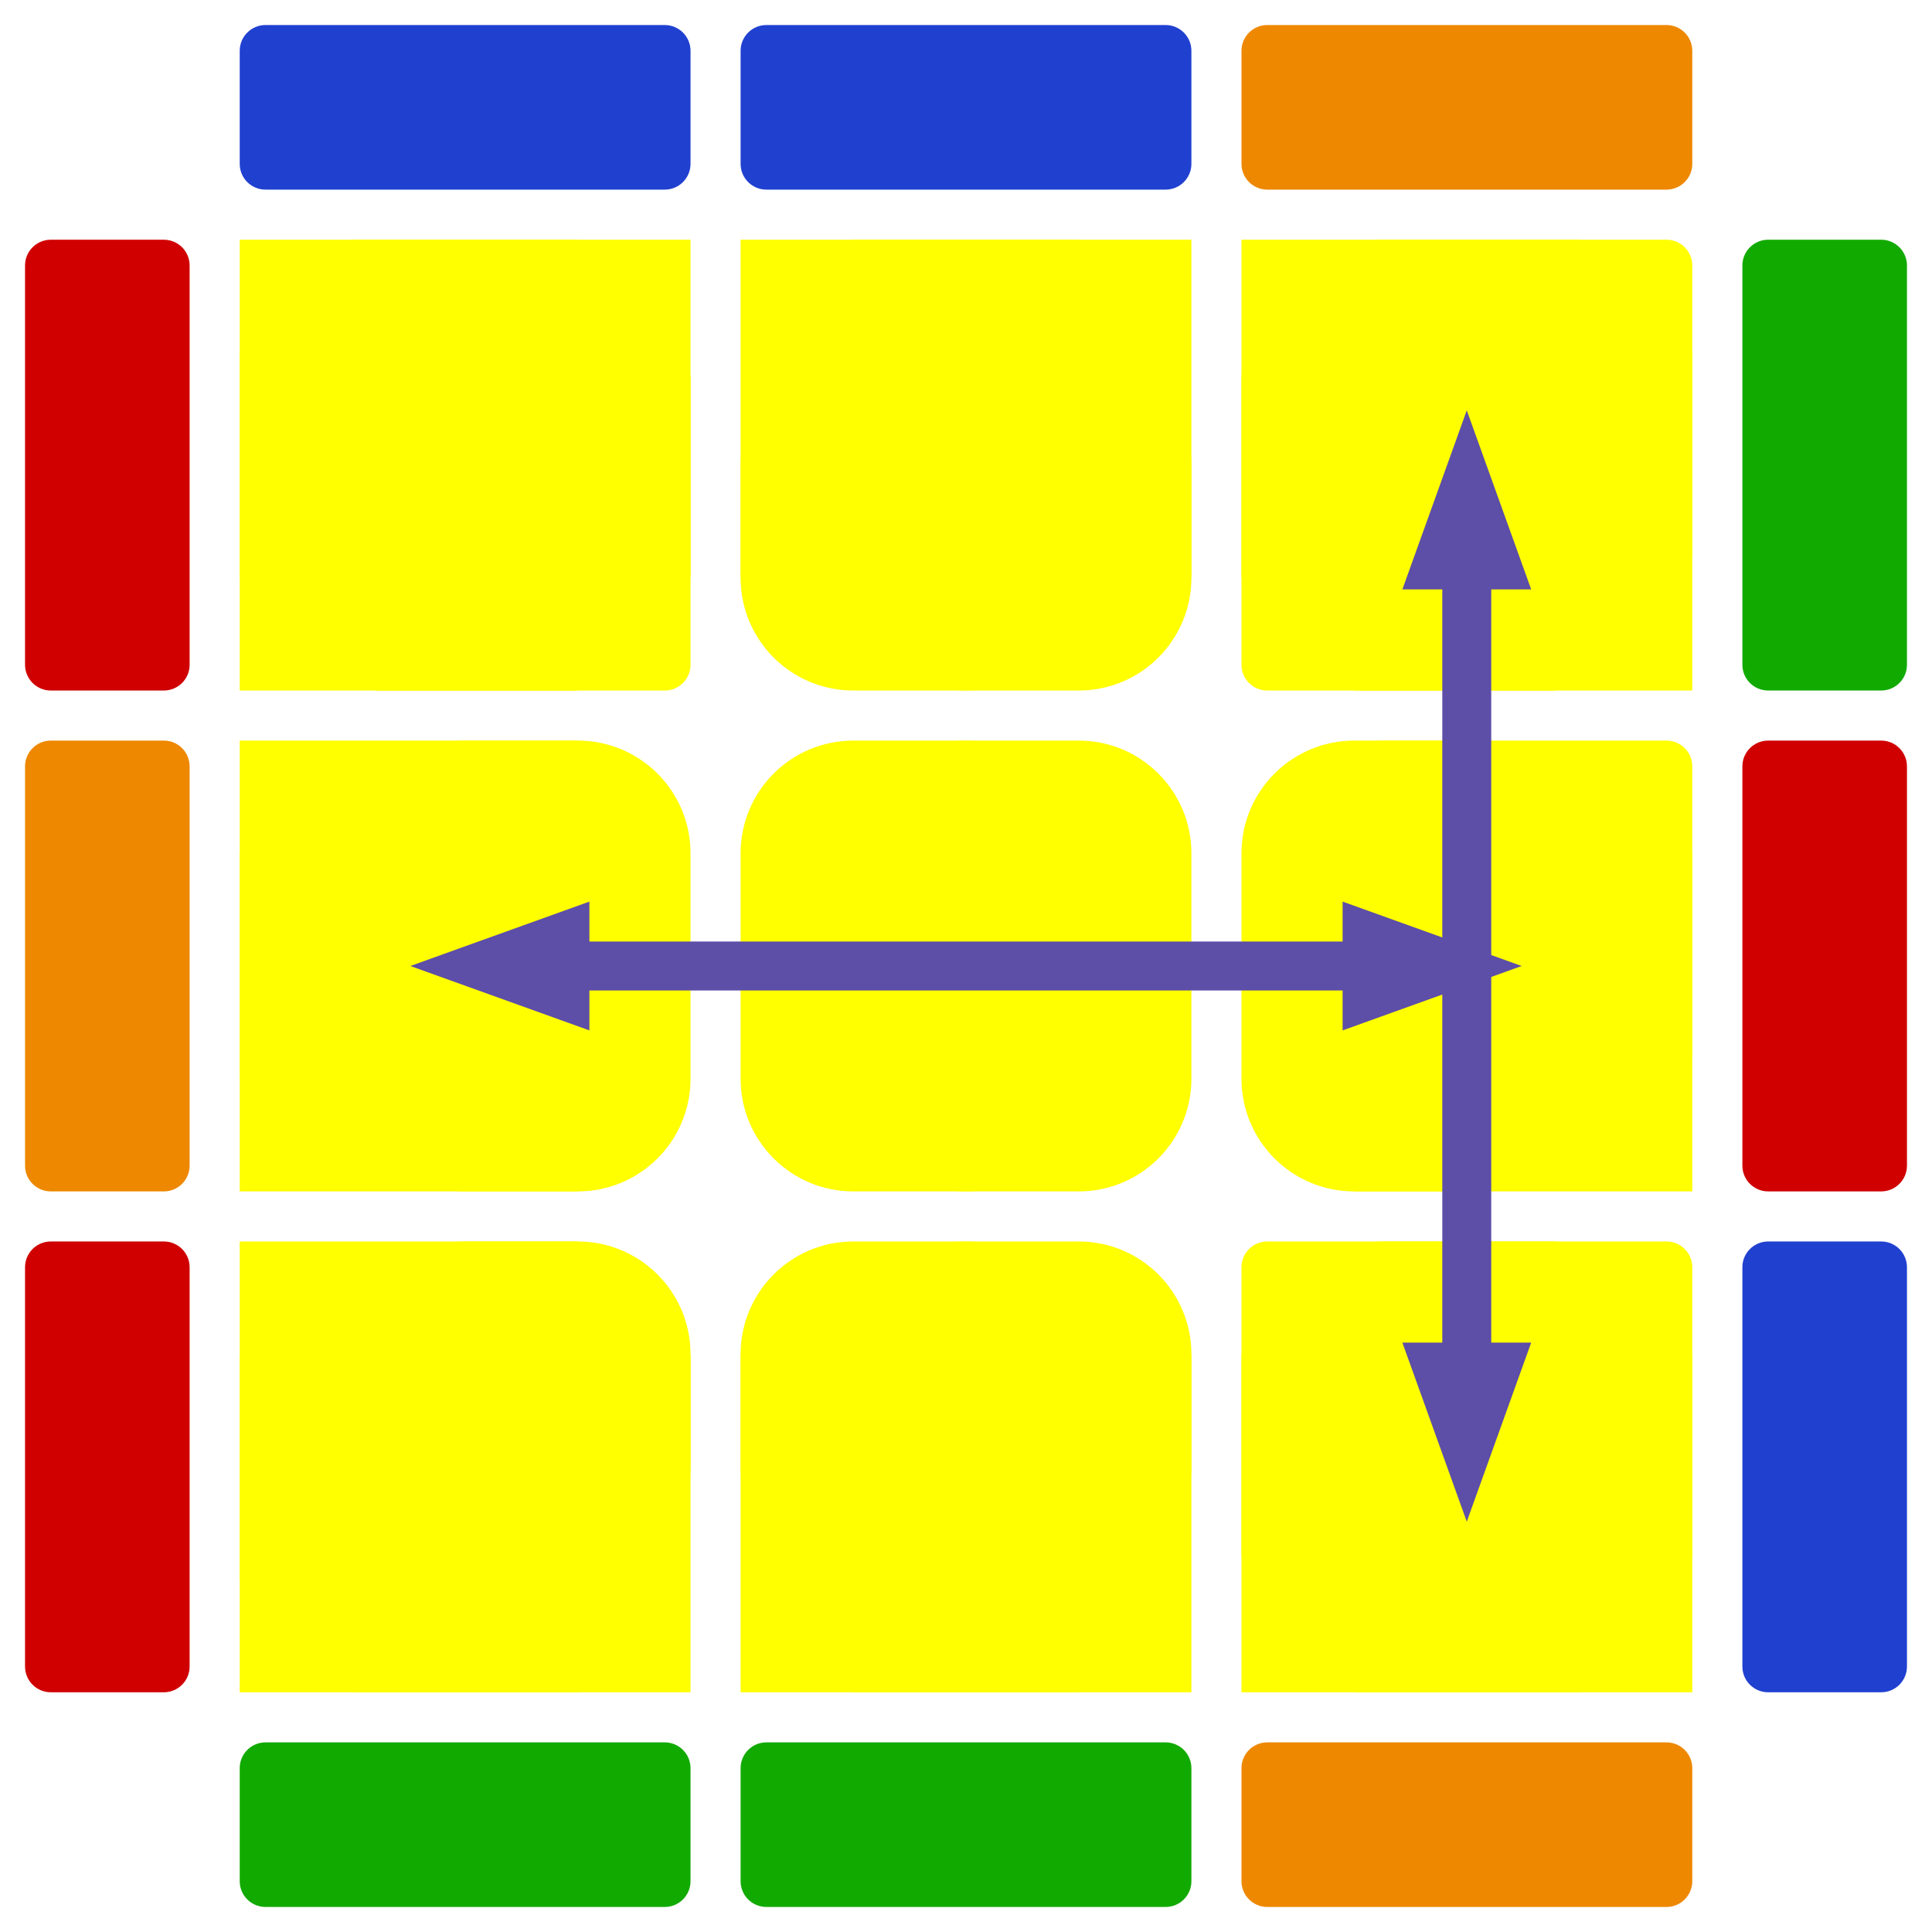
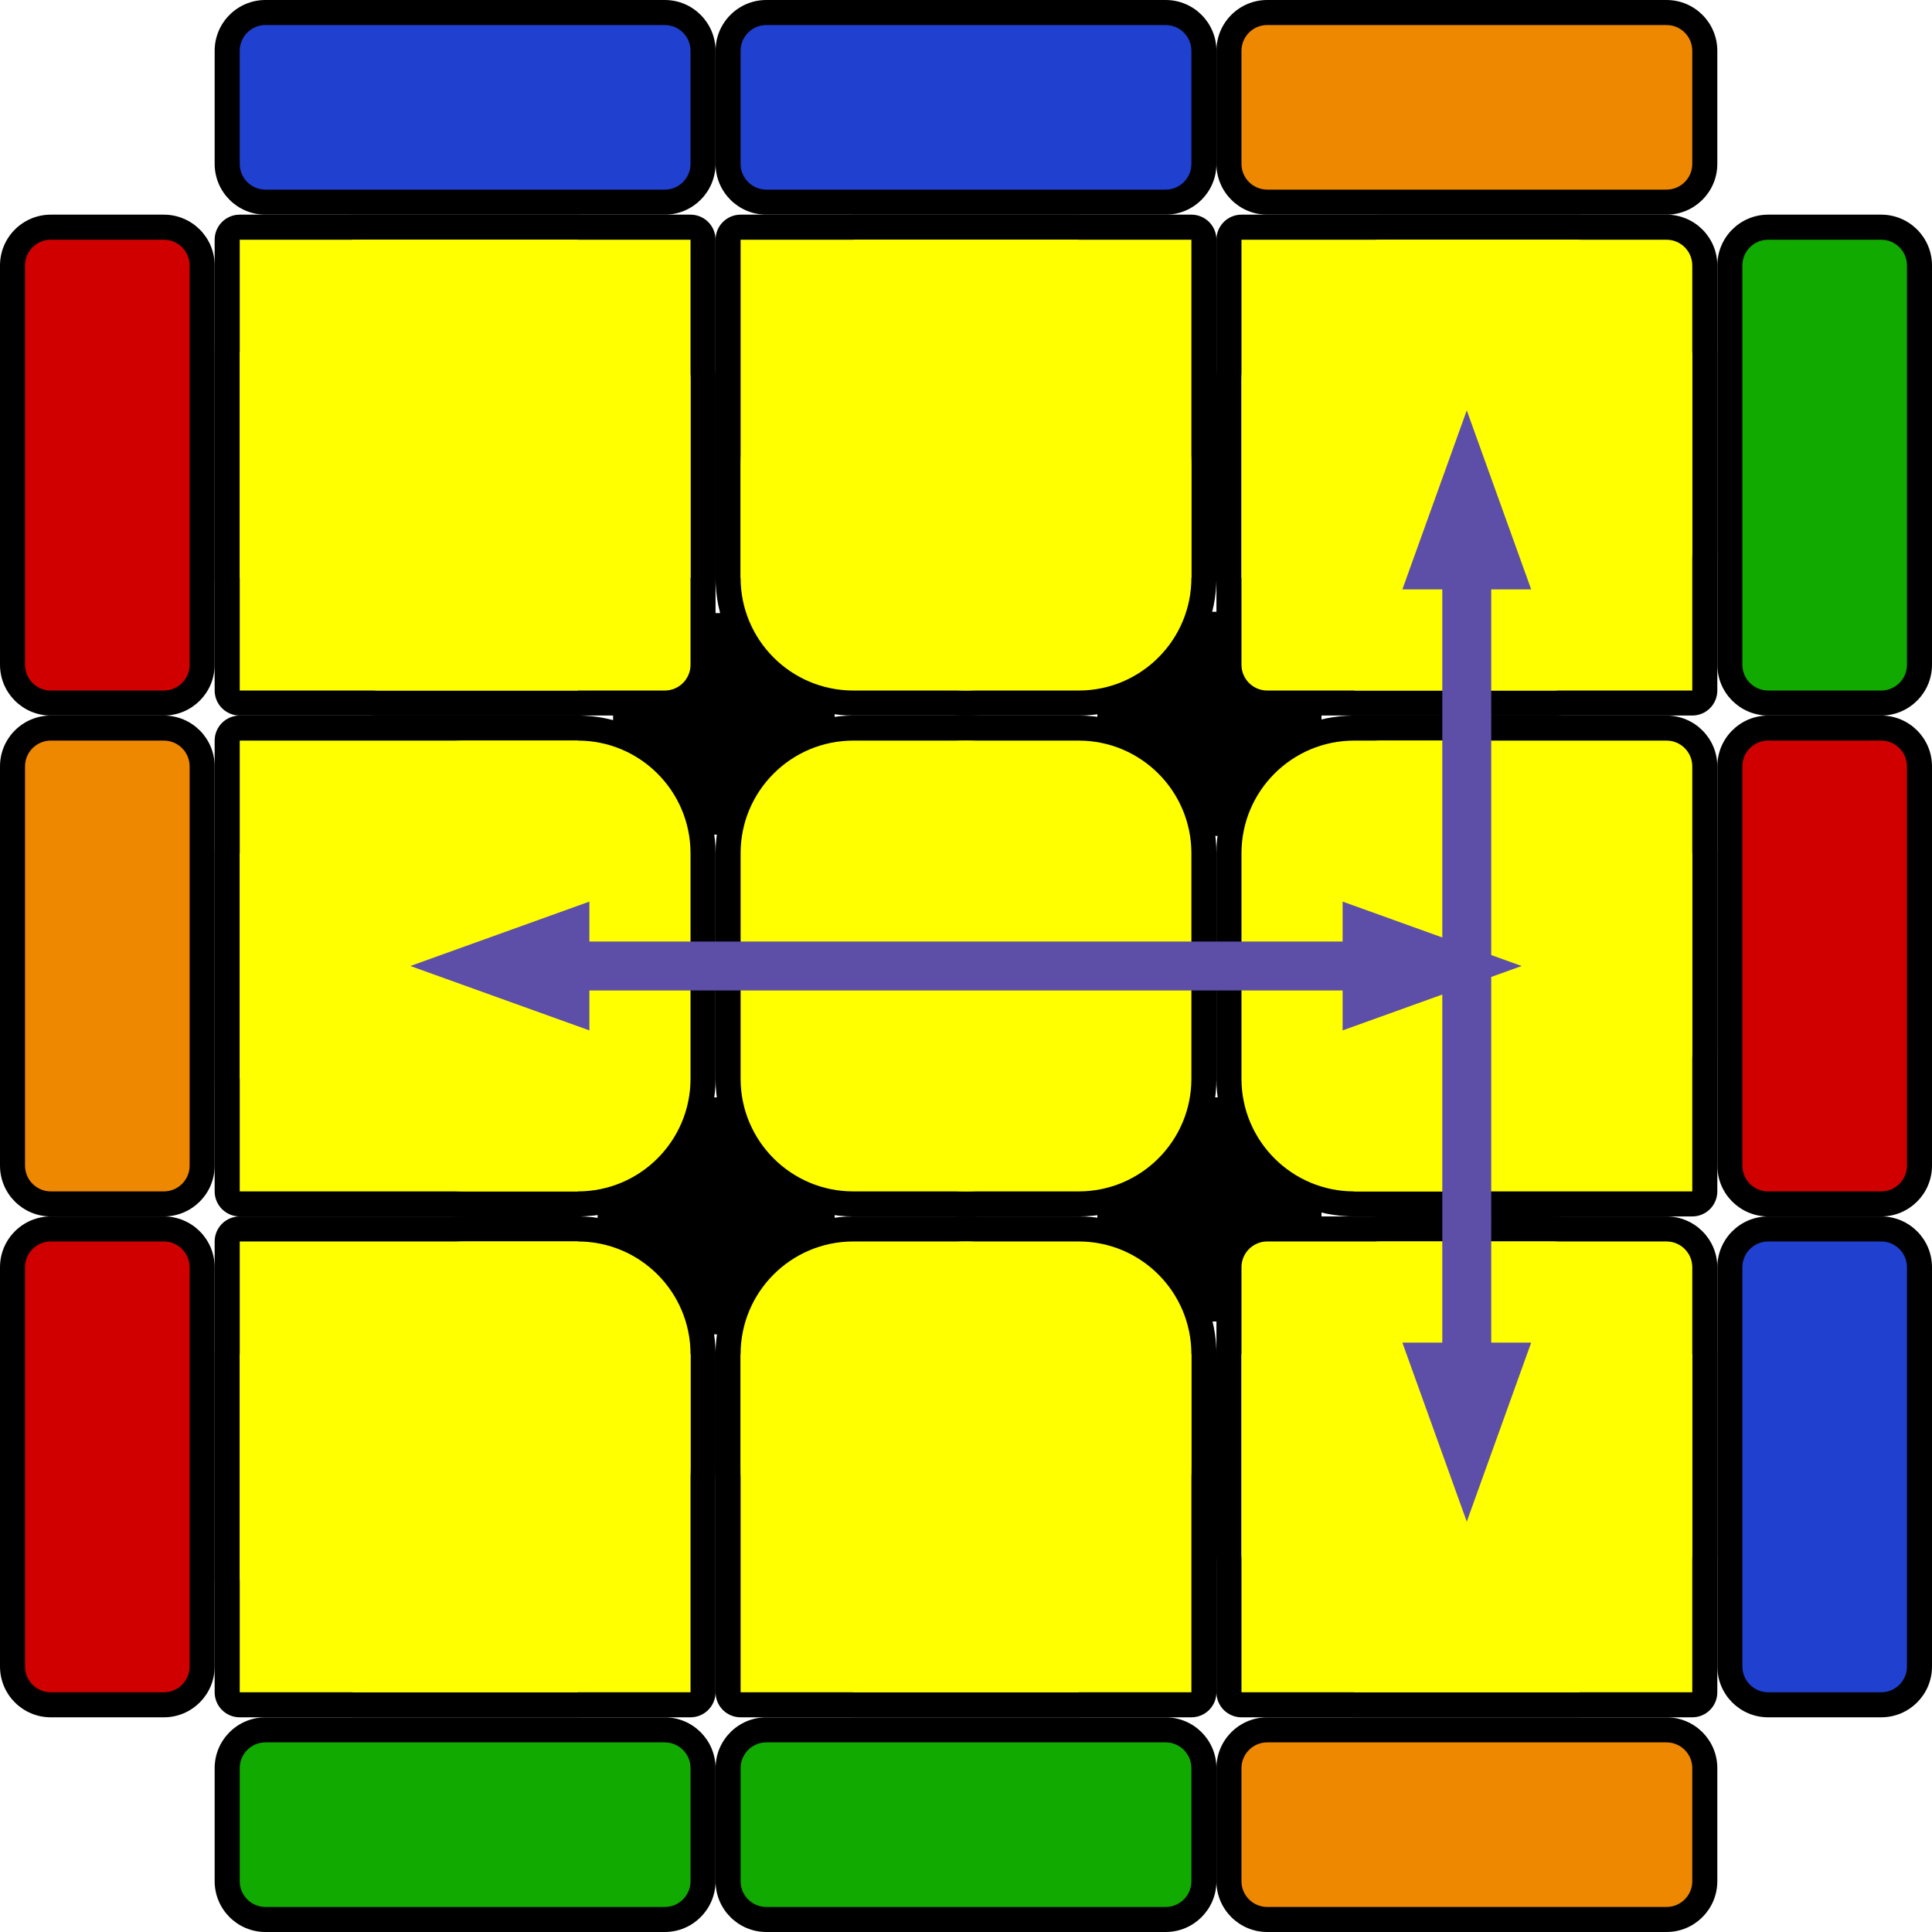
<svg xmlns="http://www.w3.org/2000/svg" version="1.1" viewBox="0 0 75 75" width="75" height="75">
-   <rect width="13.125" height="13.125" x="9.306" y="9.306" rx="0" ry="0" fill="#ffff00" />
-   <rect width="13.125" height="13.125" x="9.306" y="13.681" rx="0" ry="0" fill="#ffff00" />
-   <rect width="13.125" height="13.125" x="13.681" y="9.306" rx="0" ry="0" fill="#ffff00" />
-   <rect width="13.125" height="13.125" x="13.681" y="13.681" rx="1" ry="1" fill="#ffff00" />
-   <rect width="13.125" height="13.125" x="9.306" y="28.75" rx="0" ry="0" fill="#ffff00" />
-   <rect width="13.125" height="13.125" x="9.306" y="33.125" rx="0" ry="0" fill="#ffff00" />
+   <rect width="15.069" height="15.069" x="8.333" y="8.333" rx="0.972" ry="0.972" fill="#000000" />
+   <rect width="15.069" height="15.069" x="8.333" y="12.708" rx="0.972" ry="0.972" fill="#000000" />
+   <rect width="15.069" height="15.069" x="12.708" y="8.333" rx="0.972" ry="0.972" fill="#000000" />
+   <rect width="15.069" height="15.069" x="12.708" y="12.708" rx="1.972" ry="1.972" fill="#000000" />
+   <rect width="15.069" height="15.069" x="27.778" y="8.333" rx="0.972" ry="0.972" fill="#000000" />
+   <rect width="15.069" height="15.069" x="27.778" y="12.708" rx="5.347" ry="5.347" fill="#000000" />
+   <rect width="15.069" height="15.069" x="32.153" y="8.333" rx="0.972" ry="0.972" fill="#000000" />
+   <rect width="15.069" height="15.069" x="32.153" y="12.708" rx="5.347" ry="5.347" fill="#000000" />
+   <rect width="15.069" height="15.069" x="47.222" y="8.333" rx="0.972" ry="0.972" fill="#000000" />
+   <rect width="15.069" height="15.069" x="47.222" y="12.708" rx="1.972" ry="1.972" fill="#000000" />
+   <rect width="15.069" height="15.069" x="51.597" y="8.333" rx="1.972" ry="1.972" fill="#000000" />
+   <rect width="15.069" height="15.069" x="51.597" y="12.708" rx="0.972" ry="0.972" fill="#000000" />
+   <rect width="15.069" height="15.069" x="8.333" y="27.778" rx="0.972" ry="0.972" fill="#000000" />
+   <rect width="15.069" height="15.069" x="8.333" y="32.153" rx="0.972" ry="0.972" fill="#000000" />
+   <rect width="15.069" height="15.069" x="12.708" y="27.778" rx="5.347" ry="5.347" fill="#000000" />
+   <rect width="15.069" height="15.069" x="12.708" y="32.153" rx="5.347" ry="5.347" fill="#000000" />
+   <rect width="15.069" height="15.069" x="27.778" y="27.778" rx="5.347" ry="5.347" fill="#000000" />
+   <rect width="15.069" height="15.069" x="27.778" y="32.153" rx="5.347" ry="5.347" fill="#000000" />
+   <rect width="15.069" height="15.069" x="32.153" y="27.778" rx="5.347" ry="5.347" fill="#000000" />
+   <rect width="15.069" height="15.069" x="32.153" y="32.153" rx="5.347" ry="5.347" fill="#000000" />
+   <rect width="15.069" height="15.069" x="47.222" y="27.778" rx="5.347" ry="5.347" fill="#000000" />
+   <rect width="15.069" height="15.069" x="47.222" y="32.153" rx="5.347" ry="5.347" fill="#000000" />
+   <rect width="15.069" height="15.069" x="51.597" y="27.778" rx="1.972" ry="1.972" fill="#000000" />
+   <rect width="15.069" height="15.069" x="51.597" y="32.153" rx="0.972" ry="0.972" fill="#000000" />
+   <rect width="15.069" height="15.069" x="8.333" y="47.222" rx="0.972" ry="0.972" fill="#000000" />
+   <rect width="15.069" height="15.069" x="8.333" y="51.597" rx="0.972" ry="0.972" fill="#000000" />
+   <rect width="15.069" height="15.069" x="12.708" y="47.222" rx="5.347" ry="5.347" fill="#000000" />
+   <rect width="15.069" height="15.069" x="12.708" y="51.597" rx="0.972" ry="0.972" fill="#000000" />
+   <rect width="15.069" height="15.069" x="27.778" y="47.222" rx="5.347" ry="5.347" fill="#000000" />
+   <rect width="15.069" height="15.069" x="27.778" y="51.597" rx="0.972" ry="0.972" fill="#000000" />
+   <rect width="15.069" height="15.069" x="32.153" y="47.222" rx="5.347" ry="5.347" fill="#000000" />
+   <rect width="15.069" height="15.069" x="32.153" y="51.597" rx="0.972" ry="0.972" fill="#000000" />
+   <rect width="15.069" height="15.069" x="47.222" y="47.222" rx="1.972" ry="1.972" fill="#000000" />
+   <rect width="15.069" height="15.069" x="47.222" y="51.597" rx="0.972" ry="0.972" fill="#000000" />
+   <rect width="15.069" height="15.069" x="51.597" y="47.222" rx="1.972" ry="1.972" fill="#000000" />
+   <rect width="15.069" height="15.069" x="51.597" y="51.597" rx="0.972" ry="0.972" fill="#000000" />
+   <rect width="19.444" height="8.333" x="8.333" y="6.661338147750939e-16" rx="1.972" ry="1.972" fill="#000000" />
+   <rect width="19.444" height="8.333" x="8.333" y="66.667" rx="1.972" ry="1.972" fill="#000000" />
+   <rect width="8.333" height="19.444" x="6.661338147750939e-16" y="8.333" rx="1.972" ry="1.972" fill="#000000" />
+   <rect width="8.333" height="19.444" x="66.667" y="8.333" rx="1.972" ry="1.972" fill="#000000" />
+   <rect width="19.444" height="8.333" x="27.778" y="6.661338147750939e-16" rx="1.972" ry="1.972" fill="#000000" />
+   <rect width="19.444" height="8.333" x="27.778" y="66.667" rx="1.972" ry="1.972" fill="#000000" />
+   <rect width="8.333" height="19.444" x="6.661338147750939e-16" y="27.778" rx="1.972" ry="1.972" fill="#000000" />
+   <rect width="8.333" height="19.444" x="66.667" y="27.778" rx="1.972" ry="1.972" fill="#000000" />
+   <rect width="19.444" height="8.333" x="47.222" y="6.661338147750939e-16" rx="1.972" ry="1.972" fill="#000000" />
+   <rect width="19.444" height="8.333" x="47.222" y="66.667" rx="1.972" ry="1.972" fill="#000000" />
+   <rect width="8.333" height="19.444" x="6.661338147750939e-16" y="47.222" rx="1.972" ry="1.972" fill="#000000" />
+   <rect width="8.333" height="19.444" x="66.667" y="47.222" rx="1.972" ry="1.972" fill="#000000" />
+   <rect width="9.2" height="9.2" x="23.2" y="42.6" fill="#000000" />
+   <rect width="8.7" height="8.7" x="42.6" y="23.75" fill="#000000" />
+   <rect width="8.7" height="8.7" x="42.6" y="42.6" fill="#000000" />
+   <rect width="8.6" height="8.6" x="23.8" y="23.8" fill="#000000" />
+   <rect width="13.125" height="13.125" x="9.306" y="9.306" fill="#ffff00" />
+   <rect width="13.125" height="13.125" x="9.306" y="13.681" fill="#ffff00" />
+   <rect width="13.125" height="13.125" x="13.681" y="9.306" fill="#ffff00" />
+   <rect width="13.125" height="13.125" x="13.681" y="13.681" rx="1.0" ry="1.0" fill="#ffff00" />
+   <rect width="13.125" height="13.125" x="28.75" y="9.306" fill="#ffff00" />
+   <rect width="13.125" height="13.125" x="28.75" y="13.681" rx="4.375" ry="4.375" fill="#ffff00" />
+   <rect width="13.125" height="13.125" x="33.125" y="9.306" fill="#ffff00" />
+   <rect width="13.125" height="13.125" x="33.125" y="13.681" rx="4.375" ry="4.375" fill="#ffff00" />
+   <rect width="13.125" height="13.125" x="48.194" y="9.306" fill="#ffff00" />
+   <rect width="13.125" height="13.125" x="48.194" y="13.681" rx="1.0" ry="1.0" fill="#ffff00" />
+   <rect width="13.125" height="13.125" x="52.569" y="9.306" rx="1.0" ry="1.0" fill="#ffff00" />
+   <rect width="13.125" height="13.125" x="52.569" y="13.681" fill="#ffff00" />
+   <rect width="13.125" height="13.125" x="9.306" y="28.75" fill="#ffff00" />
+   <rect width="13.125" height="13.125" x="9.306" y="33.125" fill="#ffff00" />
  <rect width="13.125" height="13.125" x="13.681" y="28.75" rx="4.375" ry="4.375" fill="#ffff00" />
  <rect width="13.125" height="13.125" x="13.681" y="33.125" rx="4.375" ry="4.375" fill="#ffff00" />
-   <rect width="13.125" height="13.125" x="9.306" y="48.194" rx="0" ry="0" fill="#ffff00" />
-   <rect width="13.125" height="13.125" x="9.306" y="52.569" rx="0" ry="0" fill="#ffff00" />
-   <rect width="13.125" height="13.125" x="13.681" y="48.194" rx="4.375" ry="4.375" fill="#ffff00" />
-   <rect width="13.125" height="13.125" x="13.681" y="52.569" rx="0" ry="0" fill="#ffff00" />
-   <rect width="13.125" height="13.125" x="28.75" y="9.306" rx="0" ry="0" fill="#ffff00" />
-   <rect width="13.125" height="13.125" x="28.75" y="13.681" rx="4.375" ry="4.375" fill="#ffff00" />
-   <rect width="13.125" height="13.125" x="33.125" y="9.306" rx="0" ry="0" fill="#ffff00" />
-   <rect width="13.125" height="13.125" x="33.125" y="13.681" rx="4.375" ry="4.375" fill="#ffff00" />
  <rect width="13.125" height="13.125" x="28.75" y="28.75" rx="4.375" ry="4.375" fill="#ffff00" />
  <rect width="13.125" height="13.125" x="28.75" y="33.125" rx="4.375" ry="4.375" fill="#ffff00" />
  <rect width="13.125" height="13.125" x="33.125" y="28.75" rx="4.375" ry="4.375" fill="#ffff00" />
  <rect width="13.125" height="13.125" x="33.125" y="33.125" rx="4.375" ry="4.375" fill="#ffff00" />
-   <rect width="13.125" height="13.125" x="28.75" y="48.194" rx="4.375" ry="4.375" fill="#ffff00" />
-   <rect width="13.125" height="13.125" x="28.75" y="52.569" rx="0" ry="0" fill="#ffff00" />
-   <rect width="13.125" height="13.125" x="33.125" y="48.194" rx="4.375" ry="4.375" fill="#ffff00" />
-   <rect width="13.125" height="13.125" x="33.125" y="52.569" rx="0" ry="0" fill="#ffff00" />
-   <rect width="13.125" height="13.125" x="48.194" y="9.306" rx="0" ry="0" fill="#ffff00" />
-   <rect width="13.125" height="13.125" x="48.194" y="13.681" rx="1" ry="1" fill="#ffff00" />
-   <rect width="13.125" height="13.125" x="52.569" y="9.306" rx="1" ry="1" fill="#ffff00" />
-   <rect width="13.125" height="13.125" x="52.569" y="13.681" rx="0" ry="0" fill="#ffff00" />
  <rect width="13.125" height="13.125" x="48.194" y="28.75" rx="4.375" ry="4.375" fill="#ffff00" />
  <rect width="13.125" height="13.125" x="48.194" y="33.125" rx="4.375" ry="4.375" fill="#ffff00" />
-   <rect width="13.125" height="13.125" x="52.569" y="28.75" rx="1" ry="1" fill="#ffff00" />
-   <rect width="13.125" height="13.125" x="52.569" y="33.125" rx="0" ry="0" fill="#ffff00" />
-   <rect width="13.125" height="13.125" x="48.194" y="48.194" rx="1" ry="1" fill="#ffff00" />
-   <rect width="13.125" height="13.125" x="48.194" y="52.569" rx="0" ry="0" fill="#ffff00" />
-   <rect width="13.125" height="13.125" x="52.569" y="48.194" rx="1" ry="1" fill="#ffff00" />
-   <rect width="13.125" height="13.125" x="52.569" y="52.569" rx="0" ry="0" fill="#ffff00" />
-   <rect width="17.5" height="6.389" x="9.306" y="0.972" rx="1" ry="1" fill="#2040d0" />
-   <rect width="17.5" height="6.389" x="9.306" y="67.639" rx="1" ry="1" fill="#11aa00" />
-   <rect width="6.389" height="17.5" x="0.972" y="9.306" rx="1" ry="1" fill="#d00000" />
-   <rect width="6.389" height="17.5" x="67.639" y="9.306" rx="1" ry="1" fill="#11aa00" />
-   <rect width="17.5" height="6.389" x="28.75" y="0.972" rx="1" ry="1" fill="#2040d0" />
-   <rect width="17.5" height="6.389" x="28.75" y="67.639" rx="1" ry="1" fill="#11aa00" />
-   <rect width="6.389" height="17.5" x="0.972" y="28.75" rx="1" ry="1" fill="#ee8800" />
-   <rect width="6.389" height="17.5" x="67.639" y="28.75" rx="1" ry="1" fill="#d00000" />
-   <rect width="17.5" height="6.389" x="48.194" y="0.972" rx="1" ry="1" fill="#ee8800" />
-   <rect width="17.5" height="6.389" x="48.194" y="67.639" rx="1" ry="1" fill="#ee8800" />
-   <rect width="6.389" height="17.5" x="0.972" y="48.194" rx="1" ry="1" fill="#d00000" />
-   <rect width="6.389" height="17.5" x="67.639" y="48.194" rx="1" ry="1" fill="#2040d0" />
+   <rect width="13.125" height="13.125" x="52.569" y="28.75" rx="1.0" ry="1.0" fill="#ffff00" />
+   <rect width="13.125" height="13.125" x="52.569" y="33.125" fill="#ffff00" />
+   <rect width="13.125" height="13.125" x="9.306" y="48.194" fill="#ffff00" />
+   <rect width="13.125" height="13.125" x="9.306" y="52.569" fill="#ffff00" />
+   <rect width="13.125" height="13.125" x="13.681" y="48.194" rx="4.375" ry="4.375" fill="#ffff00" />
+   <rect width="13.125" height="13.125" x="13.681" y="52.569" fill="#ffff00" />
+   <rect width="13.125" height="13.125" x="28.75" y="48.194" rx="4.375" ry="4.375" fill="#ffff00" />
+   <rect width="13.125" height="13.125" x="28.75" y="52.569" fill="#ffff00" />
+   <rect width="13.125" height="13.125" x="33.125" y="48.194" rx="4.375" ry="4.375" fill="#ffff00" />
+   <rect width="13.125" height="13.125" x="33.125" y="52.569" fill="#ffff00" />
+   <rect width="13.125" height="13.125" x="48.194" y="48.194" rx="1.0" ry="1.0" fill="#ffff00" />
+   <rect width="13.125" height="13.125" x="48.194" y="52.569" fill="#ffff00" />
+   <rect width="13.125" height="13.125" x="52.569" y="48.194" rx="1.0" ry="1.0" fill="#ffff00" />
+   <rect width="13.125" height="13.125" x="52.569" y="52.569" fill="#ffff00" />
+   <rect width="17.5" height="6.389" x="9.306" y="0.972" rx="1.0" ry="1.0" fill="#2040d0" />
+   <rect width="17.5" height="6.389" x="9.306" y="67.639" rx="1.0" ry="1.0" fill="#11aa00" />
+   <rect width="6.389" height="17.5" x="0.972" y="9.306" rx="1.0" ry="1.0" fill="#d00000" />
+   <rect width="6.389" height="17.5" x="67.639" y="9.306" rx="1.0" ry="1.0" fill="#11aa00" />
+   <rect width="17.5" height="6.389" x="28.75" y="0.972" rx="1.0" ry="1.0" fill="#2040d0" />
+   <rect width="17.5" height="6.389" x="28.75" y="67.639" rx="1.0" ry="1.0" fill="#11aa00" />
+   <rect width="6.389" height="17.5" x="0.972" y="28.75" rx="1.0" ry="1.0" fill="#ee8800" />
+   <rect width="6.389" height="17.5" x="67.639" y="28.75" rx="1.0" ry="1.0" fill="#d00000" />
+   <rect width="17.5" height="6.389" x="48.194" y="0.972" rx="1.0" ry="1.0" fill="#ee8800" />
+   <rect width="17.5" height="6.389" x="48.194" y="67.639" rx="1.0" ry="1.0" fill="#ee8800" />
+   <rect width="6.389" height="17.5" x="0.972" y="48.194" rx="1.0" ry="1.0" fill="#d00000" />
+   <rect width="6.389" height="17.5" x="67.639" y="48.194" rx="1.0" ry="1.0" fill="#2040d0" />
  <path d="M15.93,37.5L22.88,40L22.88,38.45L52.12,38.45L52.12,40L59.07,37.5L52.12,35L52.12,36.55L22.88,36.55L22.88,35Z" fill="#5d4ea8" />
  <path d="M56.94,15.93L54.44,22.88L55.99,22.88L55.99,52.12L54.44,52.12L56.94,59.07L59.44,52.12L57.89,52.12L57.89,22.88L59.44,22.88Z" fill="#5d4ea8" />
</svg>
